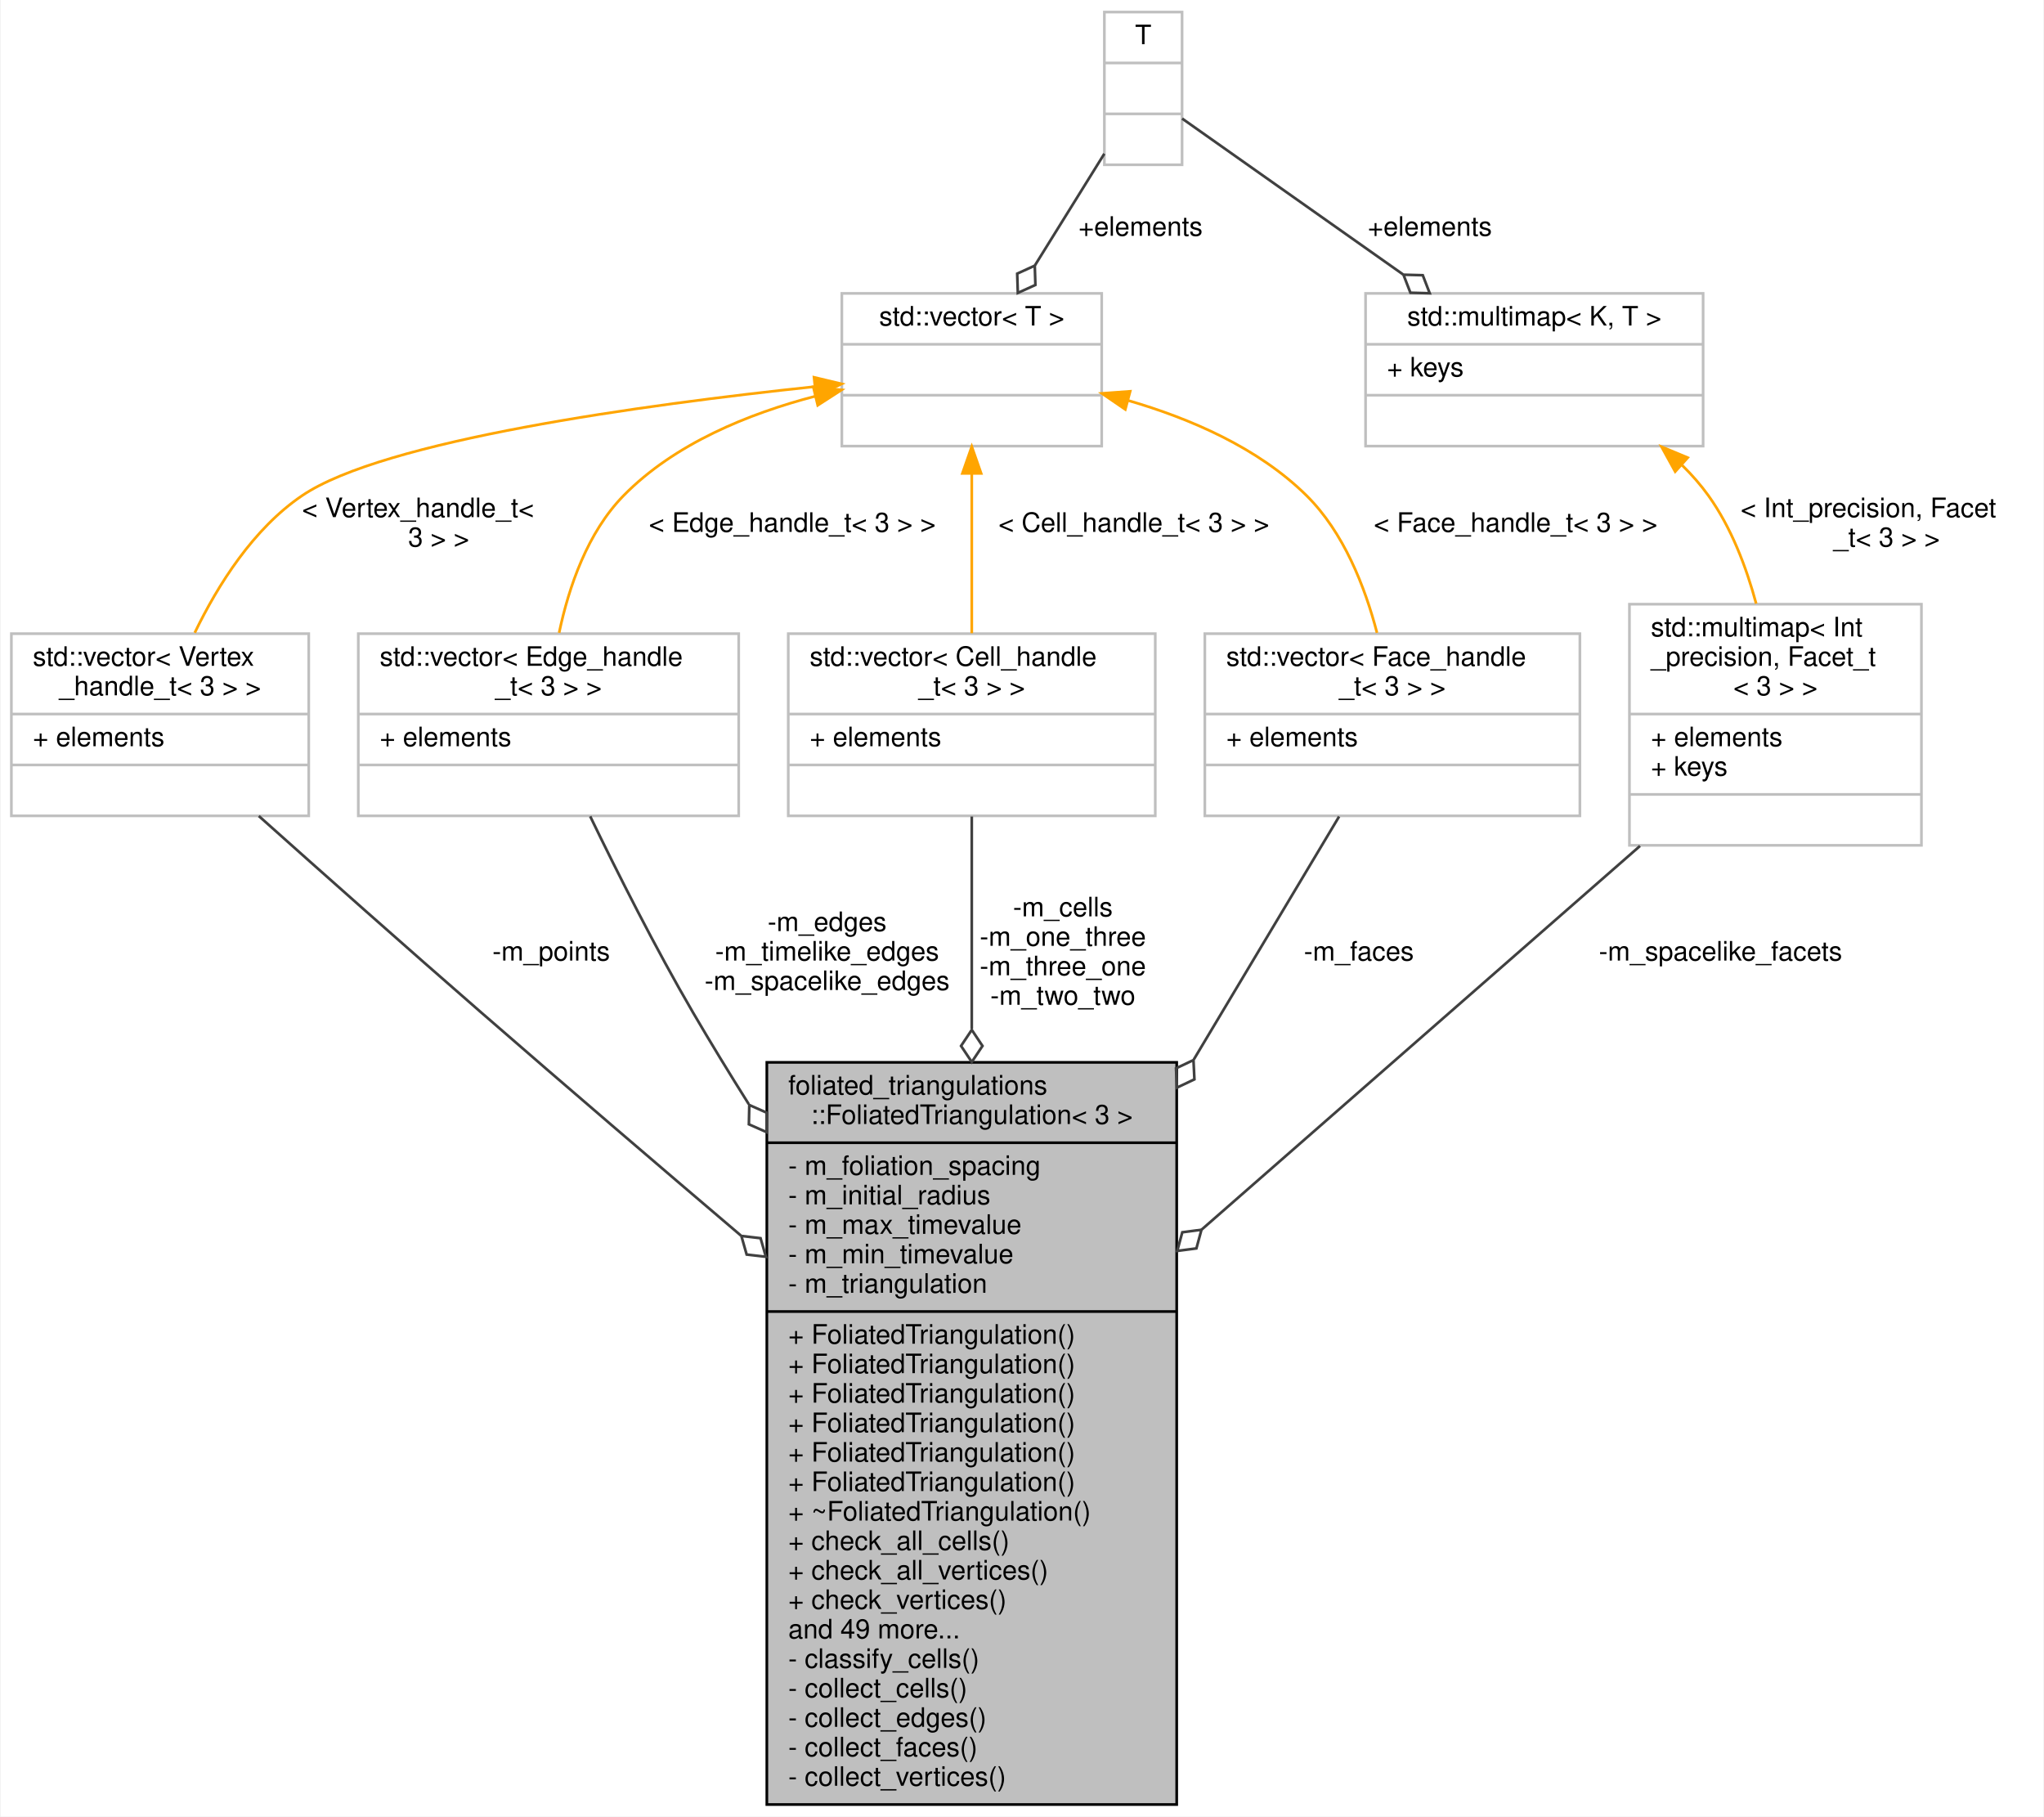
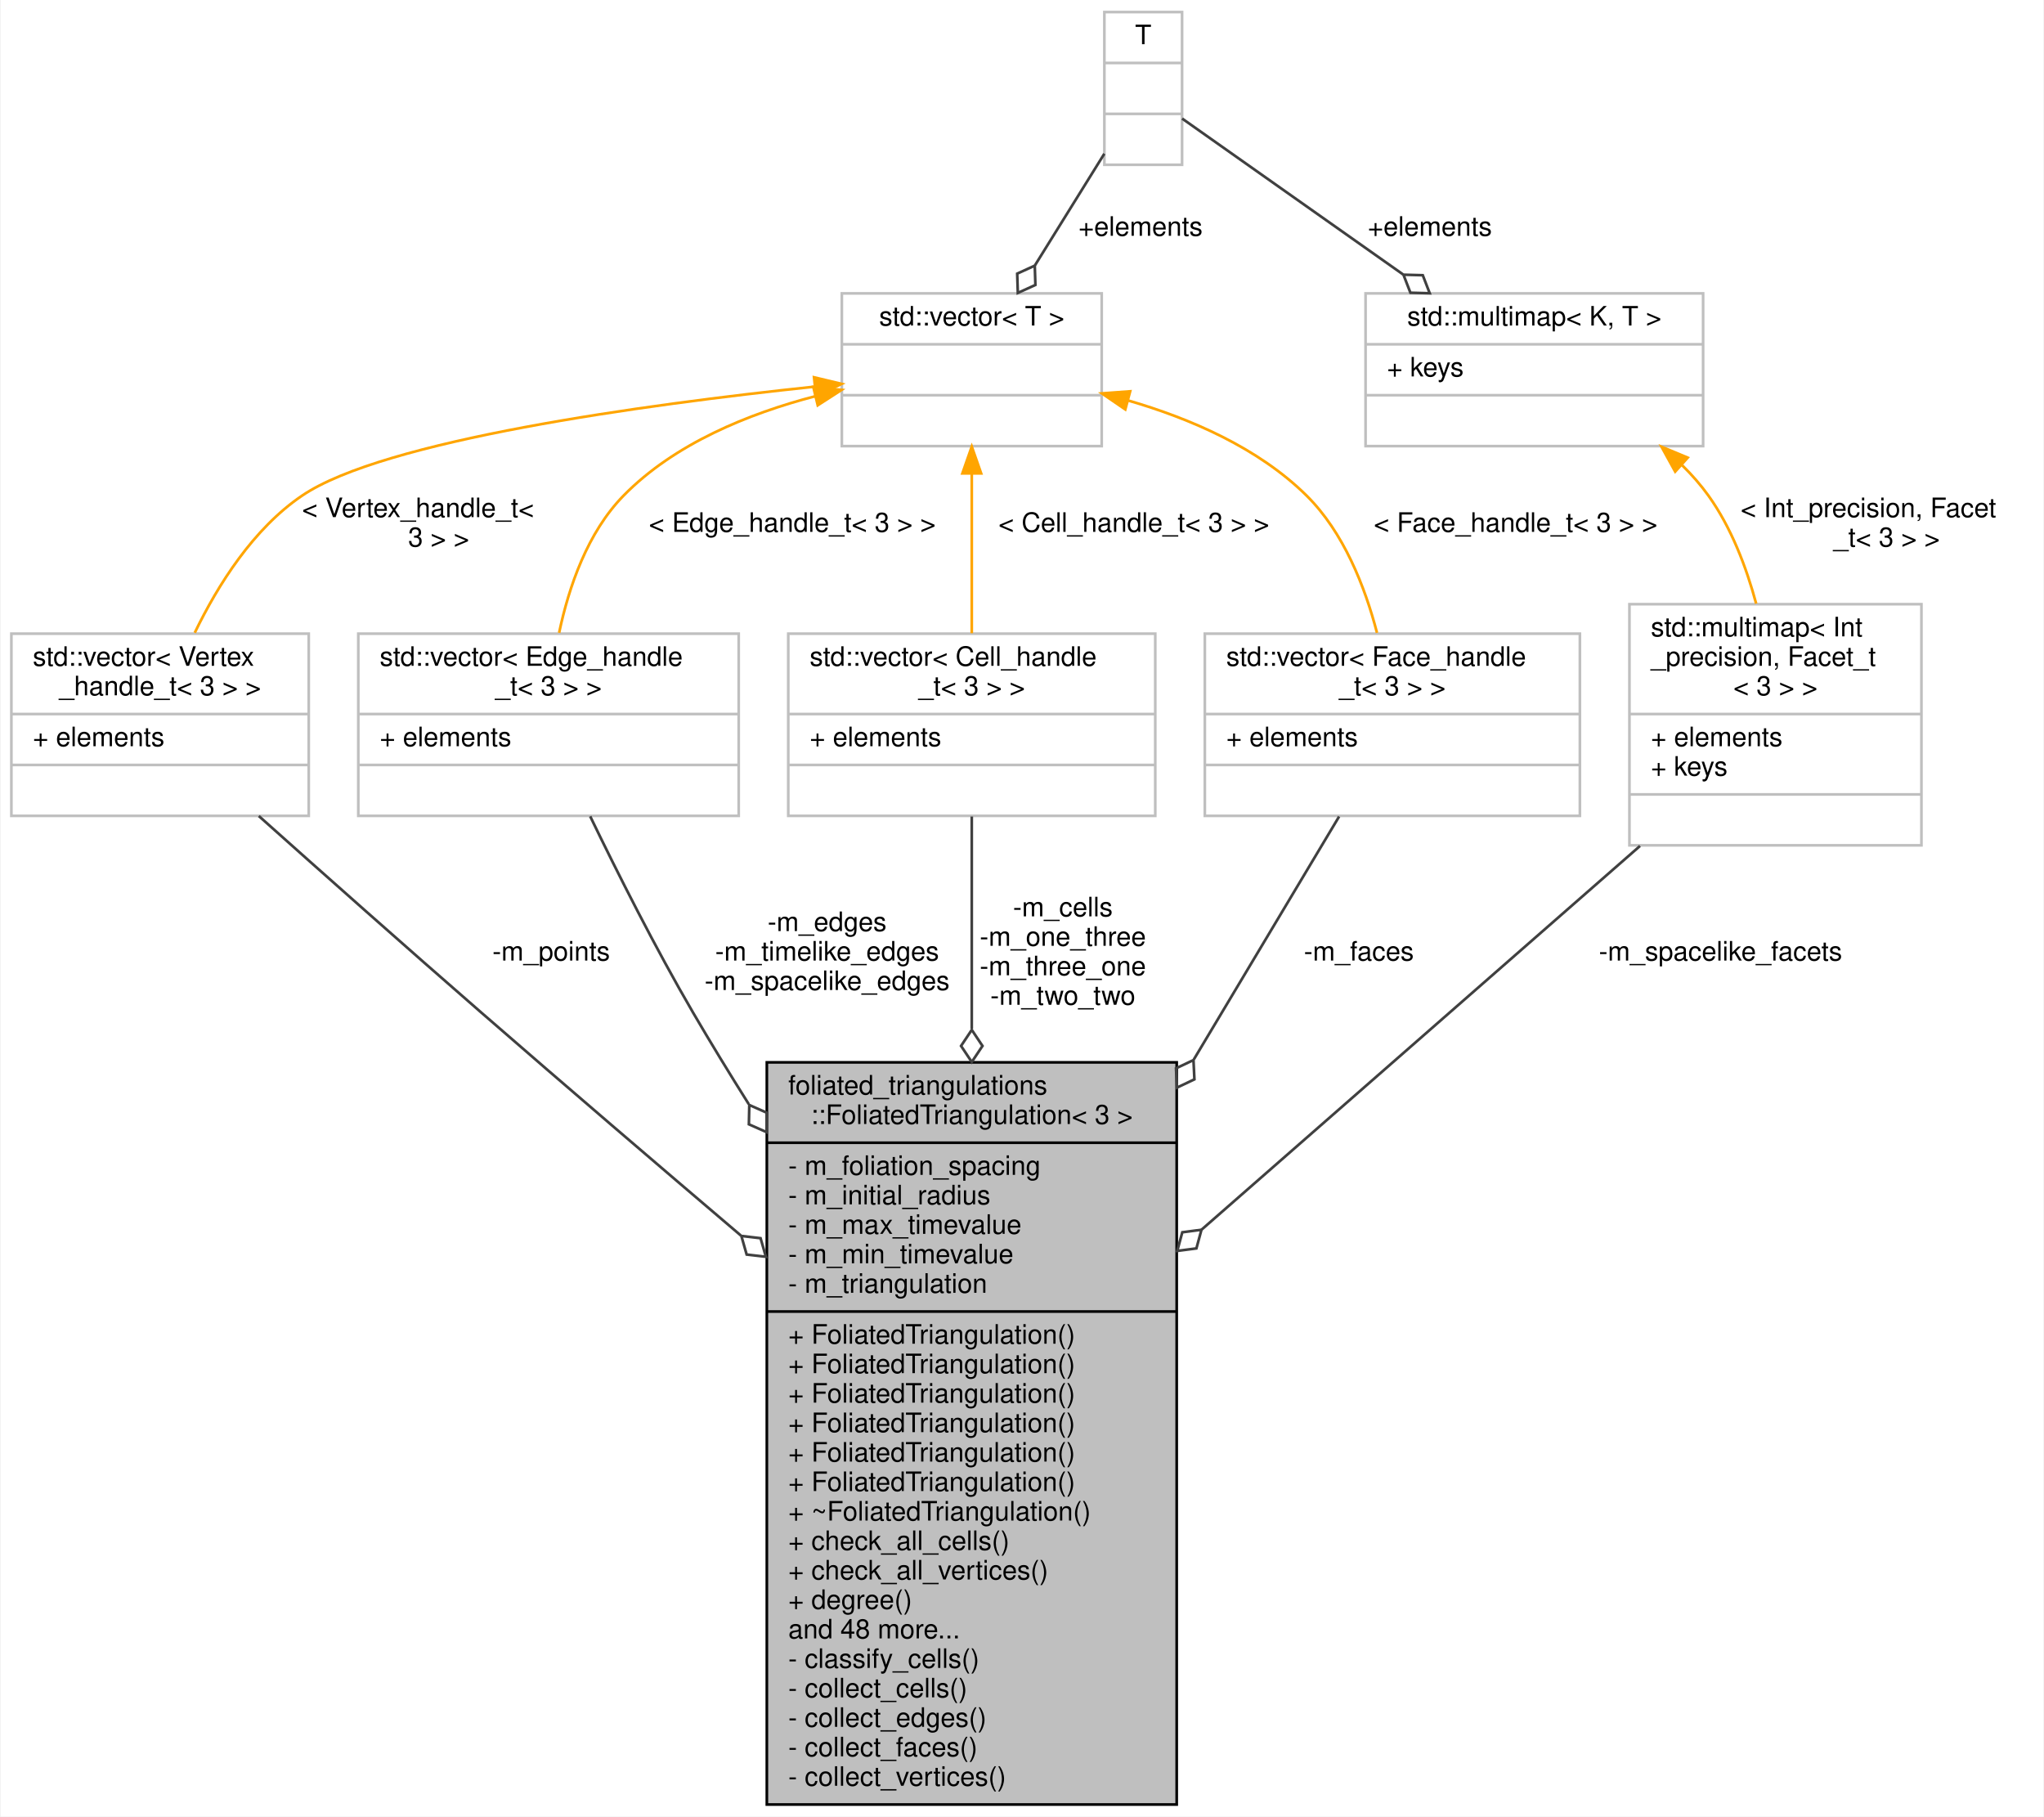
<svg xmlns="http://www.w3.org/2000/svg" xmlns:xlink="http://www.w3.org/1999/xlink" width="763pt" height="678pt" viewBox="0.00 0.00 762.50 678.00">
  <g id="graph0" class="graph" transform="scale(1 1) rotate(0) translate(4 674)">
    <polygon fill="white" stroke="transparent" points="-4,4 -4,-674 758.5,-674 758.5,4 -4,4" />
    <g id="node1" class="node">
      <g id="a_node1">
        <a xlink:title="3D Triangulation">
          <polygon fill="#bfbfbf" stroke="black" points="282,-0.5 282,-277.5 435,-277.5 435,-0.5 282,-0.5" />
          <text text-anchor="start" x="290" y="-265.5" font-family="Helvetica,sans-Serif" font-size="10.00">foliated_triangulations</text>
          <text text-anchor="middle" x="358.5" y="-254.5" font-family="Helvetica,sans-Serif" font-size="10.00">::FoliatedTriangulation&lt; 3 &gt;</text>
          <polyline fill="none" stroke="black" points="282,-247.5 435,-247.5 " />
          <text text-anchor="start" x="290" y="-235.5" font-family="Helvetica,sans-Serif" font-size="10.00">- m_foliation_spacing</text>
          <text text-anchor="start" x="290" y="-224.5" font-family="Helvetica,sans-Serif" font-size="10.00">- m_initial_radius</text>
          <text text-anchor="start" x="290" y="-213.5" font-family="Helvetica,sans-Serif" font-size="10.00">- m_max_timevalue</text>
          <text text-anchor="start" x="290" y="-202.5" font-family="Helvetica,sans-Serif" font-size="10.00">- m_min_timevalue</text>
          <text text-anchor="start" x="290" y="-191.5" font-family="Helvetica,sans-Serif" font-size="10.00">- m_triangulation</text>
          <polyline fill="none" stroke="black" points="282,-184.5 435,-184.5 " />
          <text text-anchor="start" x="290" y="-172.5" font-family="Helvetica,sans-Serif" font-size="10.00">+ FoliatedTriangulation()</text>
          <text text-anchor="start" x="290" y="-161.5" font-family="Helvetica,sans-Serif" font-size="10.00">+ FoliatedTriangulation()</text>
          <text text-anchor="start" x="290" y="-150.5" font-family="Helvetica,sans-Serif" font-size="10.00">+ FoliatedTriangulation()</text>
          <text text-anchor="start" x="290" y="-139.5" font-family="Helvetica,sans-Serif" font-size="10.00">+ FoliatedTriangulation()</text>
          <text text-anchor="start" x="290" y="-128.5" font-family="Helvetica,sans-Serif" font-size="10.00">+ FoliatedTriangulation()</text>
          <text text-anchor="start" x="290" y="-117.5" font-family="Helvetica,sans-Serif" font-size="10.00">+ FoliatedTriangulation()</text>
          <text text-anchor="start" x="290" y="-106.5" font-family="Helvetica,sans-Serif" font-size="10.00">+ ~FoliatedTriangulation()</text>
          <text text-anchor="start" x="290" y="-95.5" font-family="Helvetica,sans-Serif" font-size="10.00">+ check_all_cells()</text>
          <text text-anchor="start" x="290" y="-84.5" font-family="Helvetica,sans-Serif" font-size="10.00">+ check_all_vertices()</text>
-           <text text-anchor="start" x="290" y="-73.5" font-family="Helvetica,sans-Serif" font-size="10.00">+ check_vertices()</text>
-           <text text-anchor="start" x="290" y="-62.5" font-family="Helvetica,sans-Serif" font-size="10.00">and 49 more...</text>
+           <text text-anchor="start" x="290" y="-73.5" font-family="Helvetica,sans-Serif" font-size="10.00">+ degree()</text>
+           <text text-anchor="start" x="290" y="-62.5" font-family="Helvetica,sans-Serif" font-size="10.00">and 48 more...</text>
          <text text-anchor="start" x="290" y="-51.5" font-family="Helvetica,sans-Serif" font-size="10.00">- classify_cells()</text>
          <text text-anchor="start" x="290" y="-40.5" font-family="Helvetica,sans-Serif" font-size="10.00">- collect_cells()</text>
          <text text-anchor="start" x="290" y="-29.5" font-family="Helvetica,sans-Serif" font-size="10.00">- collect_edges()</text>
          <text text-anchor="start" x="290" y="-18.5" font-family="Helvetica,sans-Serif" font-size="10.00">- collect_faces()</text>
          <text text-anchor="start" x="290" y="-7.5" font-family="Helvetica,sans-Serif" font-size="10.00">- collect_vertices()</text>
        </a>
      </g>
    </g>
    <g id="node2" class="node">
      <g id="a_node2">
        <a xlink:title=" ">
          <polygon fill="white" stroke="#bfbfbf" points="0,-369.5 0,-437.5 111,-437.5 111,-369.5 0,-369.5" />
          <text text-anchor="start" x="8" y="-425.5" font-family="Helvetica,sans-Serif" font-size="10.00">std::vector&lt; Vertex</text>
          <text text-anchor="middle" x="55.5" y="-414.5" font-family="Helvetica,sans-Serif" font-size="10.00">_handle_t&lt; 3 &gt; &gt;</text>
          <polyline fill="none" stroke="#bfbfbf" points="0,-407.5 111,-407.5 " />
          <text text-anchor="start" x="8" y="-395.5" font-family="Helvetica,sans-Serif" font-size="10.00">+ elements</text>
          <polyline fill="none" stroke="#bfbfbf" points="0,-388.5 111,-388.5 " />
          <text text-anchor="middle" x="55.5" y="-376.5" font-family="Helvetica,sans-Serif" font-size="10.00"> </text>
        </a>
      </g>
    </g>
    <g id="edge1" class="edge">
      <path fill="none" stroke="#404040" d="M92.36,-369.44C116.01,-348.32 147.44,-320.4 175.5,-296 206.9,-268.69 241.6,-238.99 272.26,-212.91" />
      <polygon fill="none" stroke="#404040" points="272.49,-212.71 274.47,-205.77 281.64,-204.94 279.66,-211.87 272.49,-212.71" />
      <text text-anchor="middle" x="201.5" y="-315.5" font-family="Helvetica,sans-Serif" font-size="10.00"> -m_points</text>
    </g>
    <g id="node3" class="node">
      <g id="a_node3">
        <a xlink:title="STL class.">
          <polygon fill="white" stroke="#bfbfbf" points="310,-507.5 310,-564.5 407,-564.5 407,-507.5 310,-507.5" />
          <text text-anchor="middle" x="358.5" y="-552.5" font-family="Helvetica,sans-Serif" font-size="10.00">std::vector&lt; T &gt;</text>
          <polyline fill="none" stroke="#bfbfbf" points="310,-545.5 407,-545.5 " />
          <text text-anchor="middle" x="358.5" y="-533.5" font-family="Helvetica,sans-Serif" font-size="10.00"> </text>
          <polyline fill="none" stroke="#bfbfbf" points="310,-526.5 407,-526.5 " />
          <text text-anchor="middle" x="358.5" y="-514.5" font-family="Helvetica,sans-Serif" font-size="10.00"> </text>
        </a>
      </g>
    </g>
    <g id="edge2" class="edge">
      <path fill="none" stroke="orange" d="M299.59,-529.66C235.76,-522.92 138.94,-509.66 108.5,-489 90.3,-476.65 77.12,-455.76 68.45,-437.84" />
      <polygon fill="orange" stroke="orange" points="299.62,-533.18 309.93,-530.72 300.34,-526.21 299.62,-533.18" />
      <text text-anchor="start" x="108.5" y="-481" font-family="Helvetica,sans-Serif" font-size="10.00"> &lt; Vertex_handle_t&lt;</text>
      <text text-anchor="middle" x="159.5" y="-470" font-family="Helvetica,sans-Serif" font-size="10.00"> 3 &gt; &gt;</text>
    </g>
    <g id="node7" class="node">
      <g id="a_node7">
        <a xlink:title=" ">
          <polygon fill="white" stroke="#bfbfbf" points="129.5,-369.5 129.5,-437.5 271.5,-437.5 271.5,-369.5 129.5,-369.5" />
          <text text-anchor="start" x="137.5" y="-425.5" font-family="Helvetica,sans-Serif" font-size="10.00">std::vector&lt; Edge_handle</text>
          <text text-anchor="middle" x="200.5" y="-414.5" font-family="Helvetica,sans-Serif" font-size="10.00">_t&lt; 3 &gt; &gt;</text>
          <polyline fill="none" stroke="#bfbfbf" points="129.5,-407.5 271.5,-407.5 " />
          <text text-anchor="start" x="137.5" y="-395.5" font-family="Helvetica,sans-Serif" font-size="10.00">+ elements</text>
          <polyline fill="none" stroke="#bfbfbf" points="129.5,-388.5 271.5,-388.5 " />
          <text text-anchor="middle" x="200.5" y="-376.5" font-family="Helvetica,sans-Serif" font-size="10.00"> </text>
        </a>
      </g>
    </g>
    <g id="edge8" class="edge">
      <path fill="none" stroke="orange" d="M300.14,-526.14C275.2,-519.64 247.51,-508.4 228.5,-489 215.09,-475.31 208.1,-455.06 204.46,-437.81" />
      <polygon fill="orange" stroke="orange" points="299.36,-529.55 309.9,-528.48 301,-522.74 299.36,-529.55" />
      <text text-anchor="middle" x="291.5" y="-475.5" font-family="Helvetica,sans-Serif" font-size="10.00"> &lt; Edge_handle_t&lt; 3 &gt; &gt;</text>
    </g>
    <g id="node8" class="node">
      <g id="a_node8">
        <a xlink:title=" ">
          <polygon fill="white" stroke="#bfbfbf" points="290,-369.5 290,-437.5 427,-437.5 427,-369.5 290,-369.5" />
          <text text-anchor="start" x="298" y="-425.5" font-family="Helvetica,sans-Serif" font-size="10.00">std::vector&lt; Cell_handle</text>
          <text text-anchor="middle" x="358.5" y="-414.5" font-family="Helvetica,sans-Serif" font-size="10.00">_t&lt; 3 &gt; &gt;</text>
          <polyline fill="none" stroke="#bfbfbf" points="290,-407.5 427,-407.5 " />
          <text text-anchor="start" x="298" y="-395.5" font-family="Helvetica,sans-Serif" font-size="10.00">+ elements</text>
          <polyline fill="none" stroke="#bfbfbf" points="290,-388.5 427,-388.5 " />
          <text text-anchor="middle" x="358.5" y="-376.5" font-family="Helvetica,sans-Serif" font-size="10.00"> </text>
        </a>
      </g>
    </g>
    <g id="edge10" class="edge">
      <path fill="none" stroke="orange" d="M358.5,-497.3C358.5,-478.45 358.5,-455.86 358.5,-437.68" />
      <polygon fill="orange" stroke="orange" points="355,-497.32 358.5,-507.32 362,-497.32 355,-497.32" />
      <text text-anchor="middle" x="419" y="-475.5" font-family="Helvetica,sans-Serif" font-size="10.00"> &lt; Cell_handle_t&lt; 3 &gt; &gt;</text>
    </g>
    <g id="node9" class="node">
      <g id="a_node9">
        <a xlink:title=" ">
          <polygon fill="white" stroke="#bfbfbf" points="445.5,-369.5 445.5,-437.5 585.5,-437.5 585.5,-369.5 445.5,-369.5" />
          <text text-anchor="start" x="453.5" y="-425.5" font-family="Helvetica,sans-Serif" font-size="10.00">std::vector&lt; Face_handle</text>
          <text text-anchor="middle" x="515.5" y="-414.5" font-family="Helvetica,sans-Serif" font-size="10.00">_t&lt; 3 &gt; &gt;</text>
          <polyline fill="none" stroke="#bfbfbf" points="445.5,-407.5 585.5,-407.5 " />
          <text text-anchor="start" x="453.5" y="-395.5" font-family="Helvetica,sans-Serif" font-size="10.00">+ elements</text>
          <polyline fill="none" stroke="#bfbfbf" points="445.5,-388.5 585.5,-388.5 " />
          <text text-anchor="middle" x="515.5" y="-376.5" font-family="Helvetica,sans-Serif" font-size="10.00"> </text>
        </a>
      </g>
    </g>
    <g id="edge12" class="edge">
      <path fill="none" stroke="orange" d="M416.86,-524.53C440.1,-517.79 465.53,-506.8 483.5,-489 497.32,-475.31 505.26,-455.06 509.77,-437.81" />
      <polygon fill="orange" stroke="orange" points="415.81,-521.19 407.07,-527.17 417.63,-527.95 415.81,-521.19" />
      <text text-anchor="middle" x="561.5" y="-475.5" font-family="Helvetica,sans-Serif" font-size="10.00"> &lt; Face_handle_t&lt; 3 &gt; &gt;</text>
    </g>
    <g id="node4" class="node">
      <g id="a_node4">
        <a xlink:title=" ">
          <polygon fill="white" stroke="#bfbfbf" points="408,-612.5 408,-669.5 437,-669.5 437,-612.5 408,-612.5" />
          <text text-anchor="middle" x="422.5" y="-657.5" font-family="Helvetica,sans-Serif" font-size="10.00">T</text>
          <polyline fill="none" stroke="#bfbfbf" points="408,-650.5 437,-650.5 " />
          <text text-anchor="middle" x="422.5" y="-638.5" font-family="Helvetica,sans-Serif" font-size="10.00"> </text>
          <polyline fill="none" stroke="#bfbfbf" points="408,-631.5 437,-631.5 " />
          <text text-anchor="middle" x="422.5" y="-619.5" font-family="Helvetica,sans-Serif" font-size="10.00"> </text>
        </a>
      </g>
    </g>
    <g id="edge3" class="edge">
      <path fill="none" stroke="#404040" d="M407.98,-616.63C400.34,-604.33 390.78,-588.95 382.1,-574.99" />
      <polygon fill="none" stroke="#404040" points="382.02,-574.86 375.46,-571.87 375.69,-564.67 382.25,-567.65 382.02,-574.86" />
      <text text-anchor="middle" x="421.5" y="-586" font-family="Helvetica,sans-Serif" font-size="10.00"> +elements</text>
    </g>
    <g id="node6" class="node">
      <g id="a_node6">
        <a xlink:title="STL class.">
          <polygon fill="white" stroke="#bfbfbf" points="505.5,-507.5 505.5,-564.5 631.5,-564.5 631.5,-507.5 505.5,-507.5" />
          <text text-anchor="middle" x="568.5" y="-552.5" font-family="Helvetica,sans-Serif" font-size="10.00">std::multimap&lt; K, T &gt;</text>
          <polyline fill="none" stroke="#bfbfbf" points="505.5,-545.5 631.5,-545.5 " />
          <text text-anchor="start" x="513.5" y="-533.5" font-family="Helvetica,sans-Serif" font-size="10.00">+ keys</text>
          <polyline fill="none" stroke="#bfbfbf" points="505.5,-526.5 631.5,-526.5 " />
          <text text-anchor="middle" x="568.5" y="-514.5" font-family="Helvetica,sans-Serif" font-size="10.00"> </text>
        </a>
      </g>
    </g>
    <g id="edge6" class="edge">
      <path fill="none" stroke="#404040" d="M437.03,-629.75C456.13,-616.27 490.64,-591.93 519.5,-571.57" />
      <polygon fill="none" stroke="#404040" points="519.64,-571.47 522.24,-564.74 529.45,-564.55 526.85,-571.28 519.64,-571.47" />
      <text text-anchor="middle" x="529.5" y="-586" font-family="Helvetica,sans-Serif" font-size="10.00"> +elements</text>
    </g>
    <g id="node5" class="node">
      <g id="a_node5">
        <a xlink:title=" ">
          <polygon fill="white" stroke="#bfbfbf" points="604,-358.5 604,-448.5 713,-448.5 713,-358.5 604,-358.5" />
          <text text-anchor="start" x="612" y="-436.5" font-family="Helvetica,sans-Serif" font-size="10.00">std::multimap&lt; Int</text>
          <text text-anchor="start" x="612" y="-425.5" font-family="Helvetica,sans-Serif" font-size="10.00">_precision, Facet_t</text>
          <text text-anchor="middle" x="658.5" y="-414.5" font-family="Helvetica,sans-Serif" font-size="10.00">&lt; 3 &gt; &gt;</text>
          <polyline fill="none" stroke="#bfbfbf" points="604,-407.5 713,-407.5 " />
          <text text-anchor="start" x="612" y="-395.5" font-family="Helvetica,sans-Serif" font-size="10.00">+ elements</text>
          <text text-anchor="start" x="612" y="-384.5" font-family="Helvetica,sans-Serif" font-size="10.00">+ keys</text>
          <polyline fill="none" stroke="#bfbfbf" points="604,-377.5 713,-377.5 " />
          <text text-anchor="middle" x="658.5" y="-365.5" font-family="Helvetica,sans-Serif" font-size="10.00"> </text>
        </a>
      </g>
    </g>
    <g id="edge4" class="edge">
      <path fill="none" stroke="#404040" d="M607.95,-358.27C563.28,-319.18 497.18,-261.35 444.25,-215.03" />
      <polygon fill="none" stroke="#404040" points="444.24,-215.02 437.09,-214.08 435.2,-207.12 442.35,-208.06 444.24,-215.02" />
      <text text-anchor="middle" x="638" y="-315.5" font-family="Helvetica,sans-Serif" font-size="10.00"> -m_spacelike_facets</text>
    </g>
    <g id="edge5" class="edge">
      <path fill="none" stroke="orange" d="M623.7,-500.33C627.31,-496.79 630.63,-493 633.5,-489 641.96,-477.18 647.58,-462.5 651.31,-448.7" />
      <polygon fill="orange" stroke="orange" points="621.08,-497.98 615.97,-507.26 625.75,-503.19 621.08,-497.98" />
      <text text-anchor="start" x="645.5" y="-481" font-family="Helvetica,sans-Serif" font-size="10.00"> &lt; Int_precision, Facet</text>
      <text text-anchor="middle" x="700" y="-470" font-family="Helvetica,sans-Serif" font-size="10.00">_t&lt; 3 &gt; &gt;</text>
    </g>
    <g id="edge7" class="edge">
      <path fill="none" stroke="#404040" d="M216.06,-369.33C226.35,-348.04 240.49,-319.99 254.5,-296 261.04,-284.81 268.05,-273.33 275.25,-261.91" />
      <polygon fill="none" stroke="#404040" points="275.45,-261.59 275.3,-254.38 281.89,-251.46 282.05,-258.67 275.45,-261.59" />
      <text text-anchor="middle" x="304.5" y="-326.5" font-family="Helvetica,sans-Serif" font-size="10.00"> -m_edges</text>
      <text text-anchor="middle" x="304.5" y="-315.5" font-family="Helvetica,sans-Serif" font-size="10.00">-m_timelike_edges</text>
      <text text-anchor="middle" x="304.5" y="-304.5" font-family="Helvetica,sans-Serif" font-size="10.00">-m_spacelike_edges</text>
    </g>
    <g id="edge9" class="edge">
      <path fill="none" stroke="#404040" d="M358.5,-369.25C358.5,-348.4 358.5,-319.87 358.5,-290.02" />
      <polygon fill="none" stroke="#404040" points="358.5,-289.63 354.5,-283.63 358.5,-277.63 362.5,-283.63 358.5,-289.63" />
      <text text-anchor="middle" x="392.5" y="-332" font-family="Helvetica,sans-Serif" font-size="10.00"> -m_cells</text>
      <text text-anchor="middle" x="392.5" y="-321" font-family="Helvetica,sans-Serif" font-size="10.00">-m_one_three</text>
      <text text-anchor="middle" x="392.5" y="-310" font-family="Helvetica,sans-Serif" font-size="10.00">-m_three_one</text>
      <text text-anchor="middle" x="392.5" y="-299" font-family="Helvetica,sans-Serif" font-size="10.00">-m_two_two</text>
    </g>
    <g id="edge11" class="edge">
      <path fill="none" stroke="#404040" d="M495.62,-369.25C481.56,-345.75 461.67,-312.5 441.4,-278.6" />
      <polygon fill="none" stroke="#404040" points="441.26,-278.36 434.74,-275.27 435.1,-268.07 441.61,-271.16 441.26,-278.36" />
      <text text-anchor="middle" x="503" y="-315.5" font-family="Helvetica,sans-Serif" font-size="10.00"> -m_faces</text>
    </g>
  </g>
</svg>
